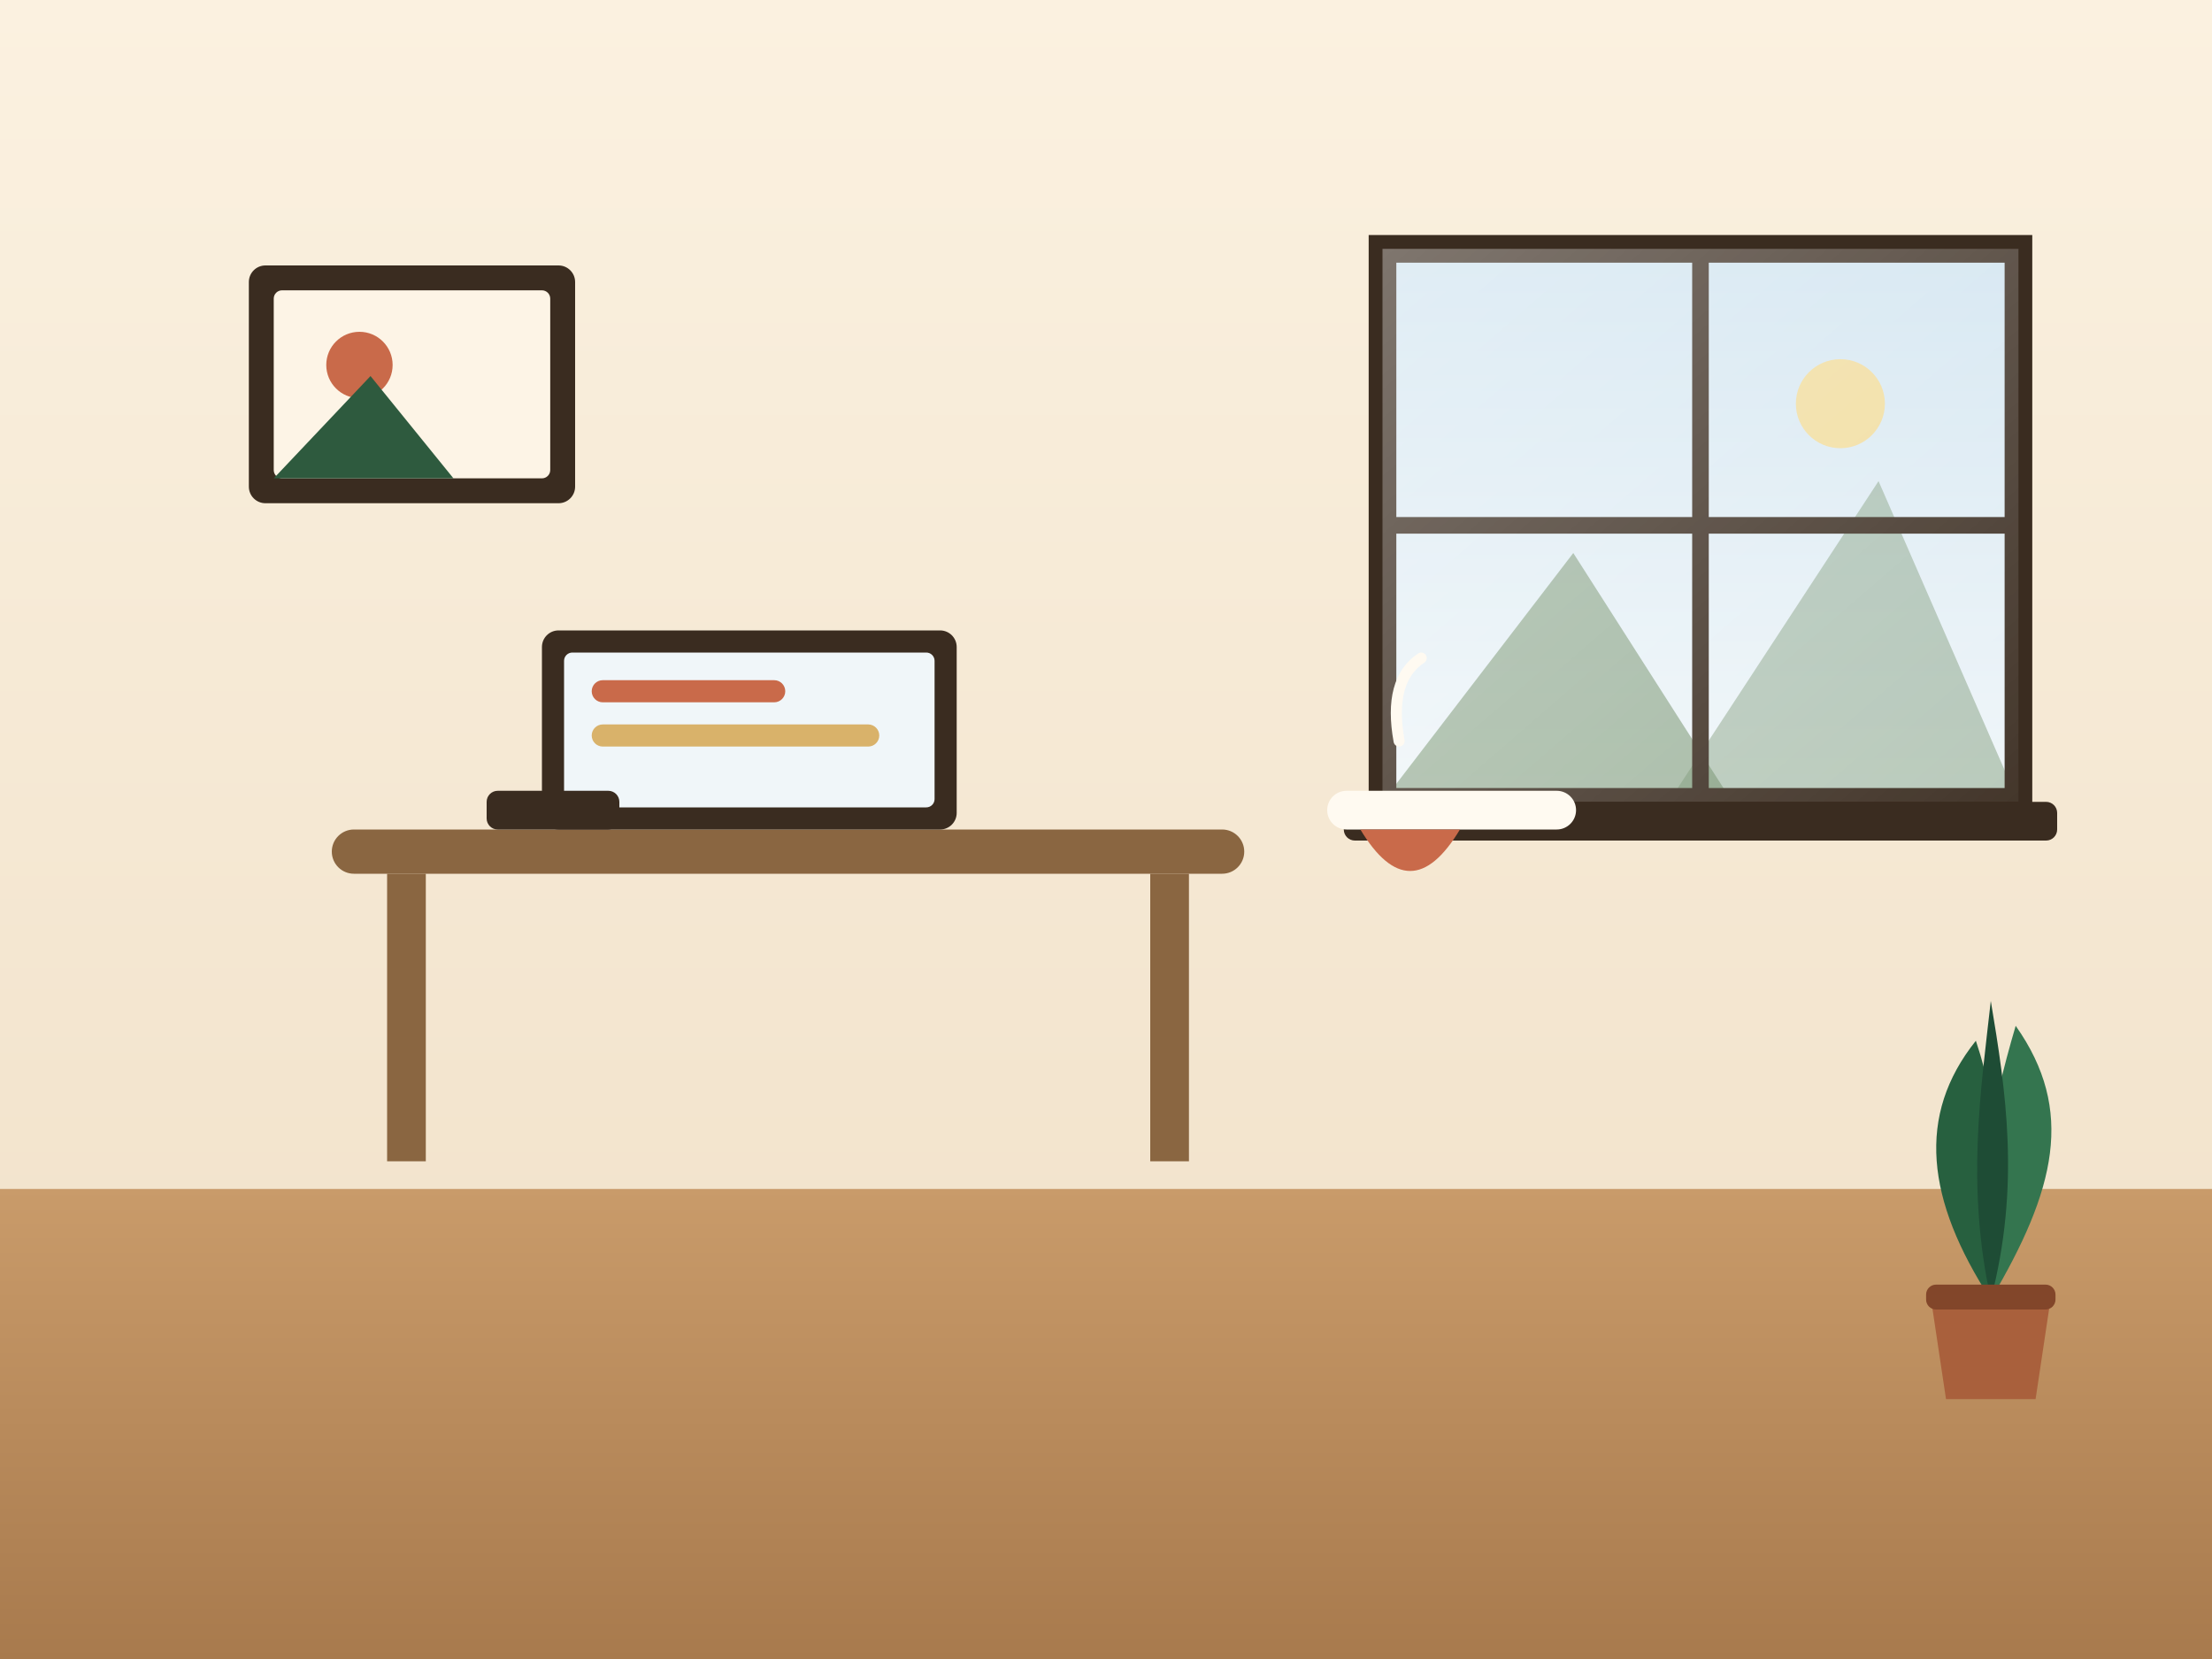
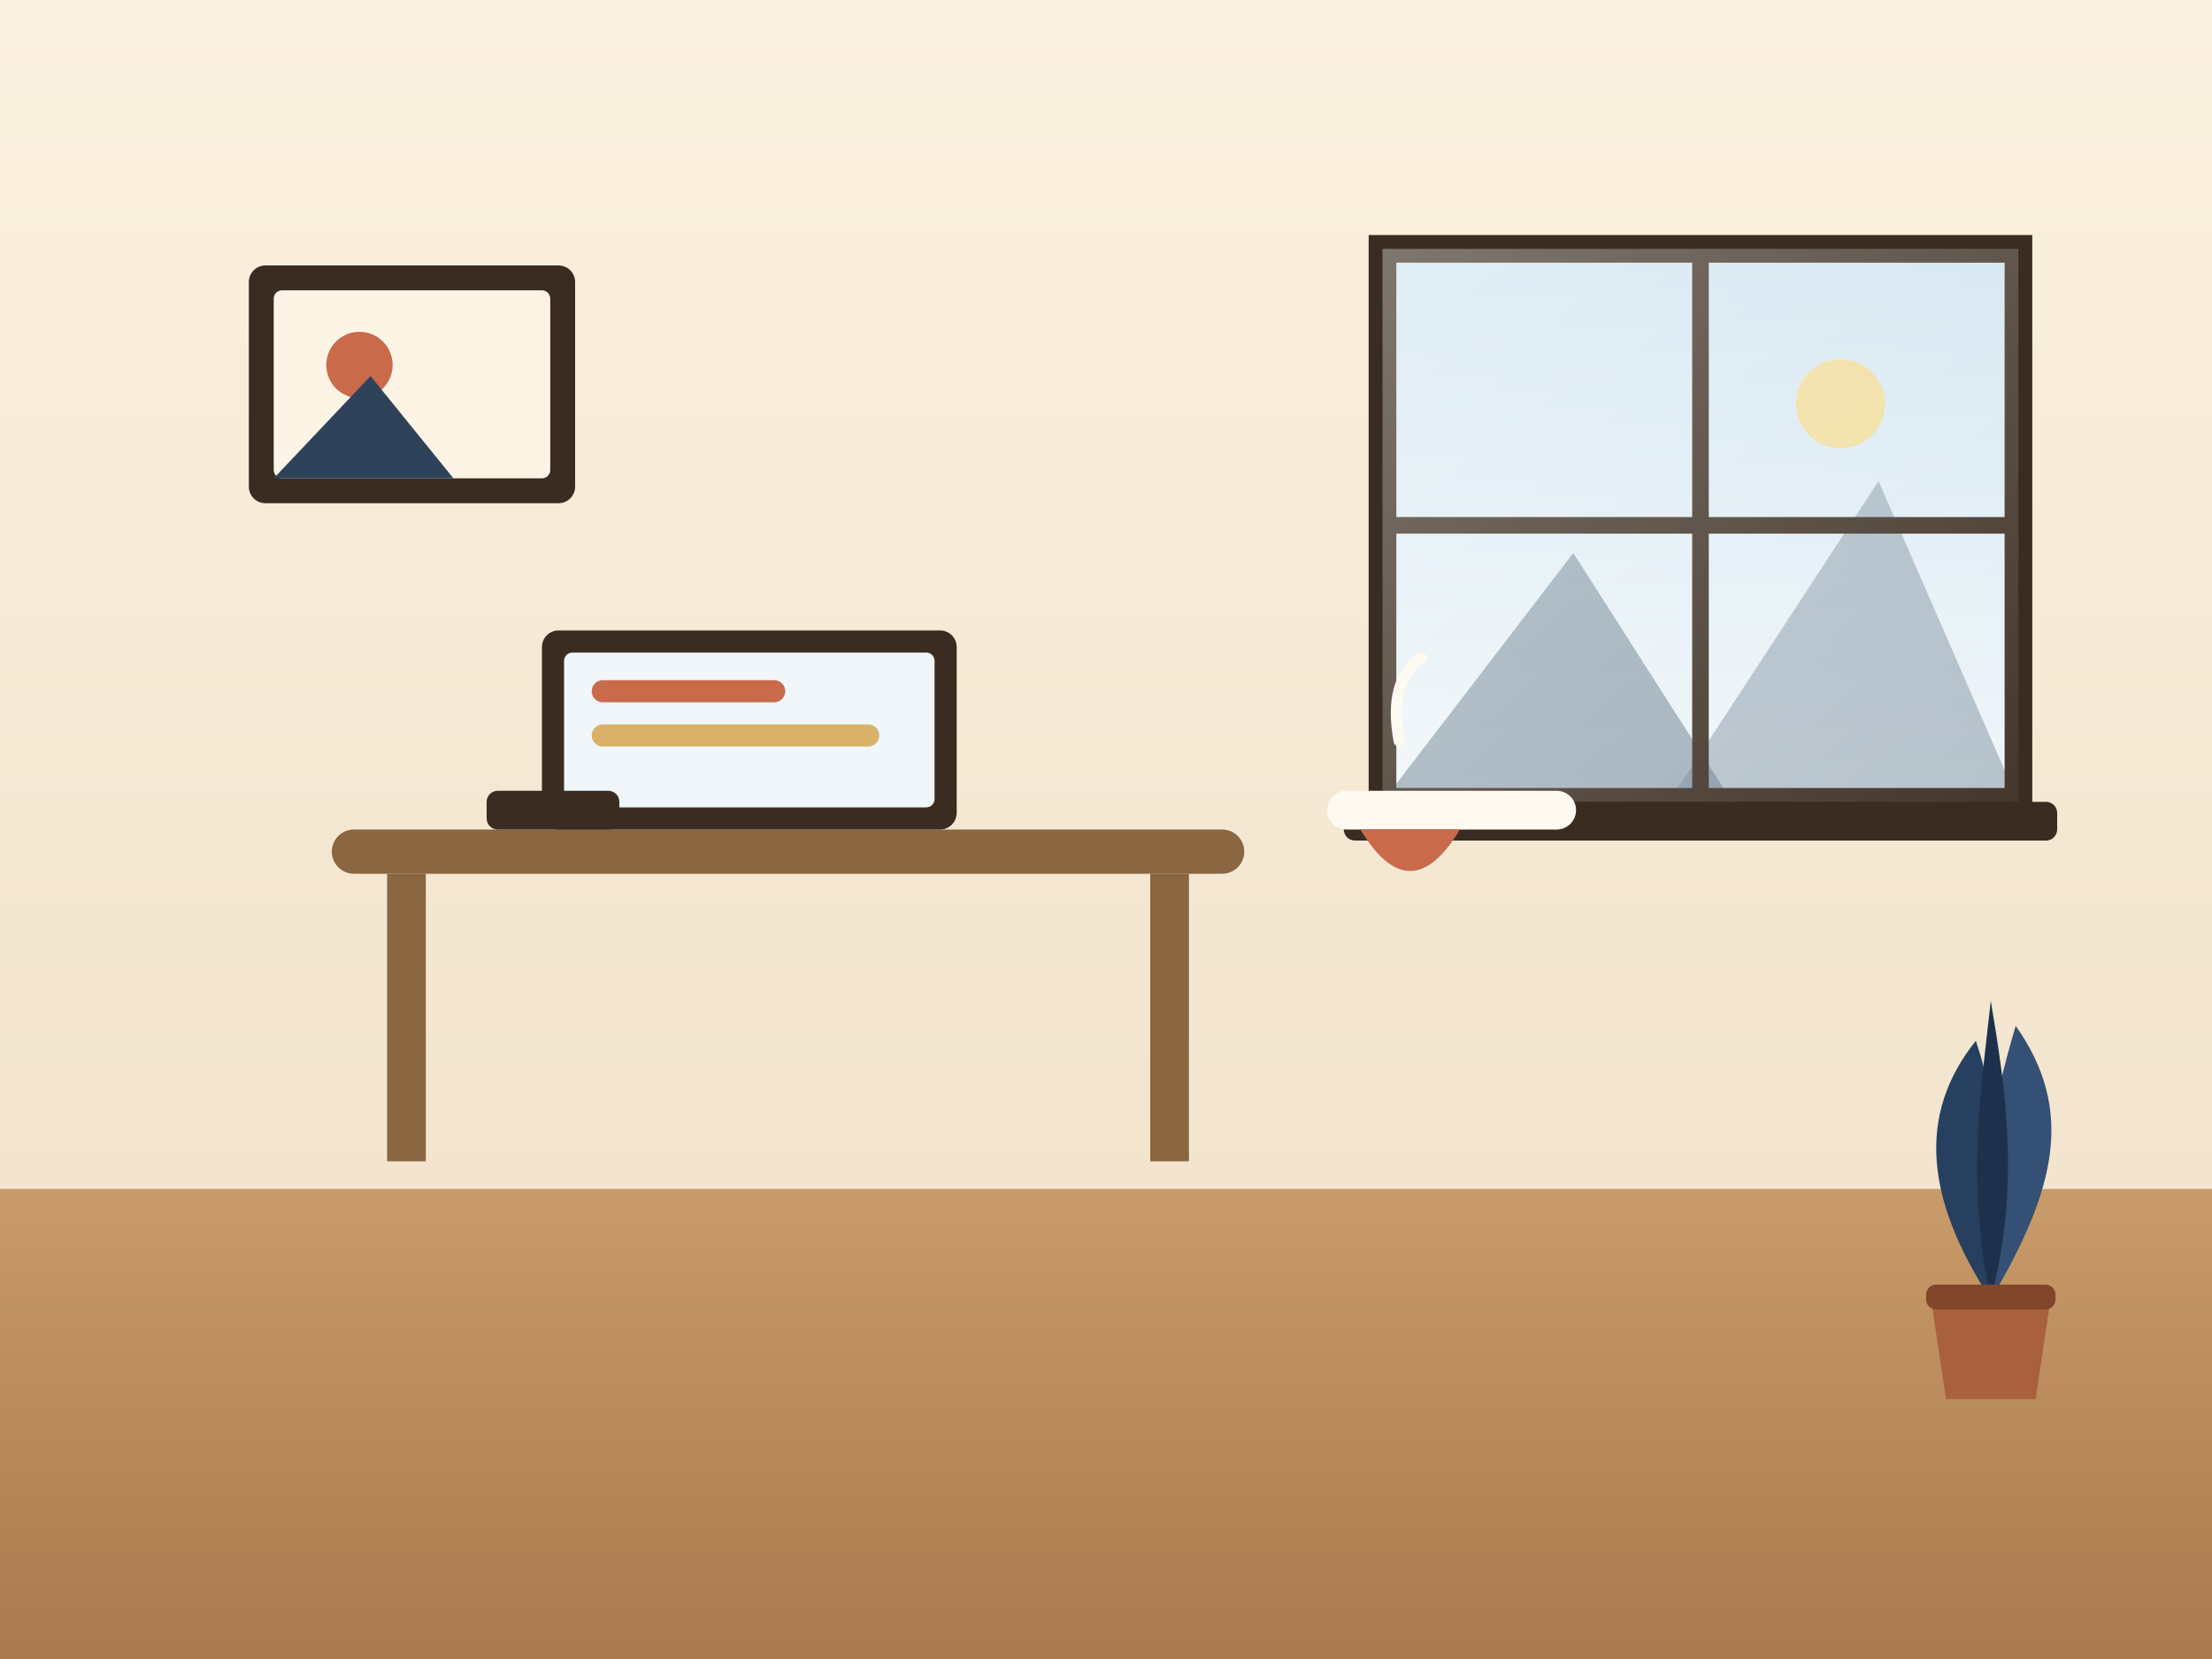
<svg xmlns="http://www.w3.org/2000/svg" viewBox="0 0 800 600" width="800" height="600" role="img">
  <defs>
    <linearGradient id="wall" x1="0" y1="0" x2="0" y2="1">
      <stop offset="0" stop-color="#fbf1e0" />
      <stop offset="1" stop-color="#efdfc6" />
    </linearGradient>
    <linearGradient id="floor" x1="0" y1="0" x2="0" y2="1">
      <stop offset="0" stop-color="#c99b6a" />
      <stop offset="1" stop-color="#a87a4d" />
    </linearGradient>
    <linearGradient id="sky" x1="0" y1="0" x2="0" y2="1">
      <stop offset="0" stop-color="#cfe3ef" />
      <stop offset="1" stop-color="#f0f6f9" />
    </linearGradient>
    <linearGradient id="glow" x1="0" y1="0" x2="0" y2="1">
      <stop offset="0" stop-color="#ffdda0" stop-opacity="0.5" />
      <stop offset="1" stop-color="#ffdda0" stop-opacity="0" />
    </linearGradient>
    <linearGradient id="glass" x1="0" y1="0" x2="1" y2="1">
      <stop offset="0" stop-color="#ffffff" stop-opacity="0.35" />
      <stop offset="1" stop-color="#ffffff" stop-opacity="0.05" />
    </linearGradient>
  </defs>
  <rect width="800" height="600" fill="url(#wall)" />
  <rect y="430" width="800" height="170" fill="url(#floor)" />
  <g>
    <rect x="500" y="90" width="230" height="200" fill="url(#sky)" />
    <circle cx="665.6" cy="146" r="16.1" fill="#f5d98d" opacity="0.85" />
-     <path d="M500 290 L569 200 L626.5 290 Z" fill="#6f8d68" opacity="0.6" />
-     <path d="M603.5 290 L679.4 174 L730 290 Z" fill="#6f8d68" opacity="0.45" />
+     <path d="M500 290 L569 200 L626.5 290 Z" fill="#687d8d" opacity="0.6" />
+     <path d="M603.5 290 L679.4 174 L730 290 Z" fill="#687d8d" opacity="0.45" />
    <rect x="612" y="90" width="6" height="200" fill="#3a2c20" />
    <rect x="500" y="187" width="230" height="6" fill="#3a2c20" />
    <rect x="500" y="90" width="230" height="200" fill="none" stroke="#3a2c20" stroke-width="10" />
    <rect x="500" y="90" width="230" height="200" fill="url(#glass)" />
    <rect x="486" y="290" width="258" height="14" rx="4" fill="#3a2c20" />
  </g>
  <g>
    <rect x="120" y="300" width="330" height="16" rx="8" fill="#8a6641" />
    <rect x="140" y="316" width="14" height="104" fill="#8a6641" />
    <rect x="416" y="316" width="14" height="104" fill="#8a6641" />
    <rect x="196" y="228" width="150" height="72" rx="6" fill="#3a2c20" />
    <rect x="204" y="236" width="134" height="56" rx="3" fill="#f0f6f9" />
    <rect x="214" y="246" width="70" height="8" rx="4" fill="#c96a4a" />
    <rect x="214" y="262" width="104" height="8" rx="4" fill="#d9b26a" />
    <rect x="176" y="286" width="48" height="14" rx="4" fill="#3a2c20" />
  </g>
  <g>
    <rect x="480" y="286" width="90" height="14" rx="7" fill="#fffaf1" />
    <path d="M492 300 q18 30 36 0 Z" fill="#c96a4a" />
    <path d="M506 268 q-4 -22 8 -30" stroke="#fffaf1" stroke-width="4" fill="none" stroke-linecap="round" />
  </g>
  <g>
    <rect x="90" y="96" width="118" height="86" rx="6" fill="#3a2c20" />
    <rect x="99" y="105" width="100" height="68" rx="3" fill="#fdf4e6" />
    <circle cx="130" cy="132" r="12" fill="#c96a4a" />
-     <path d="M99 173 L134 136 L164 173 Z" fill="#2e5a3e" />
+     <path d="M99 173 L134 136 L164 173 Z" fill="#2e425a" />
  </g>
  <g transform="translate(720 470) scale(0.9)">
-     <path d="M0 0 C -26 -40 -30 -74 -6 -104 C 4 -74 8 -36 0 0 Z" fill="#27603f" />
-     <path d="M0 0 C 26 -44 34 -76 10 -110 C 0 -76 -8 -38 0 0 Z" fill="#34754f" />
-     <path d="M0 0 C -10 -46 -4 -84 0 -120 C 6 -84 12 -46 0 0 Z" fill="#1e4c35" />
+     <path d="M0 0 C -26 -40 -30 -74 -6 -104 C 4 -74 8 -36 0 0 Z" fill="#274060" />
+     <path d="M0 0 C 26 -44 34 -76 10 -110 C 0 -76 -8 -38 0 0 Z" fill="#345075" />
+     <path d="M0 0 C -10 -46 -4 -84 0 -120 C 6 -84 12 -46 0 0 Z" fill="#1e314c" />
    <path d="M-24 0 h48 l-6 40 h-36 Z" fill="#a9603c" />
    <rect x="-26" y="-6" width="52" height="10" rx="4" fill="#82462a" />
  </g>
  <rect x="0" y="0" width="800" height="600" fill="none" />
</svg>
